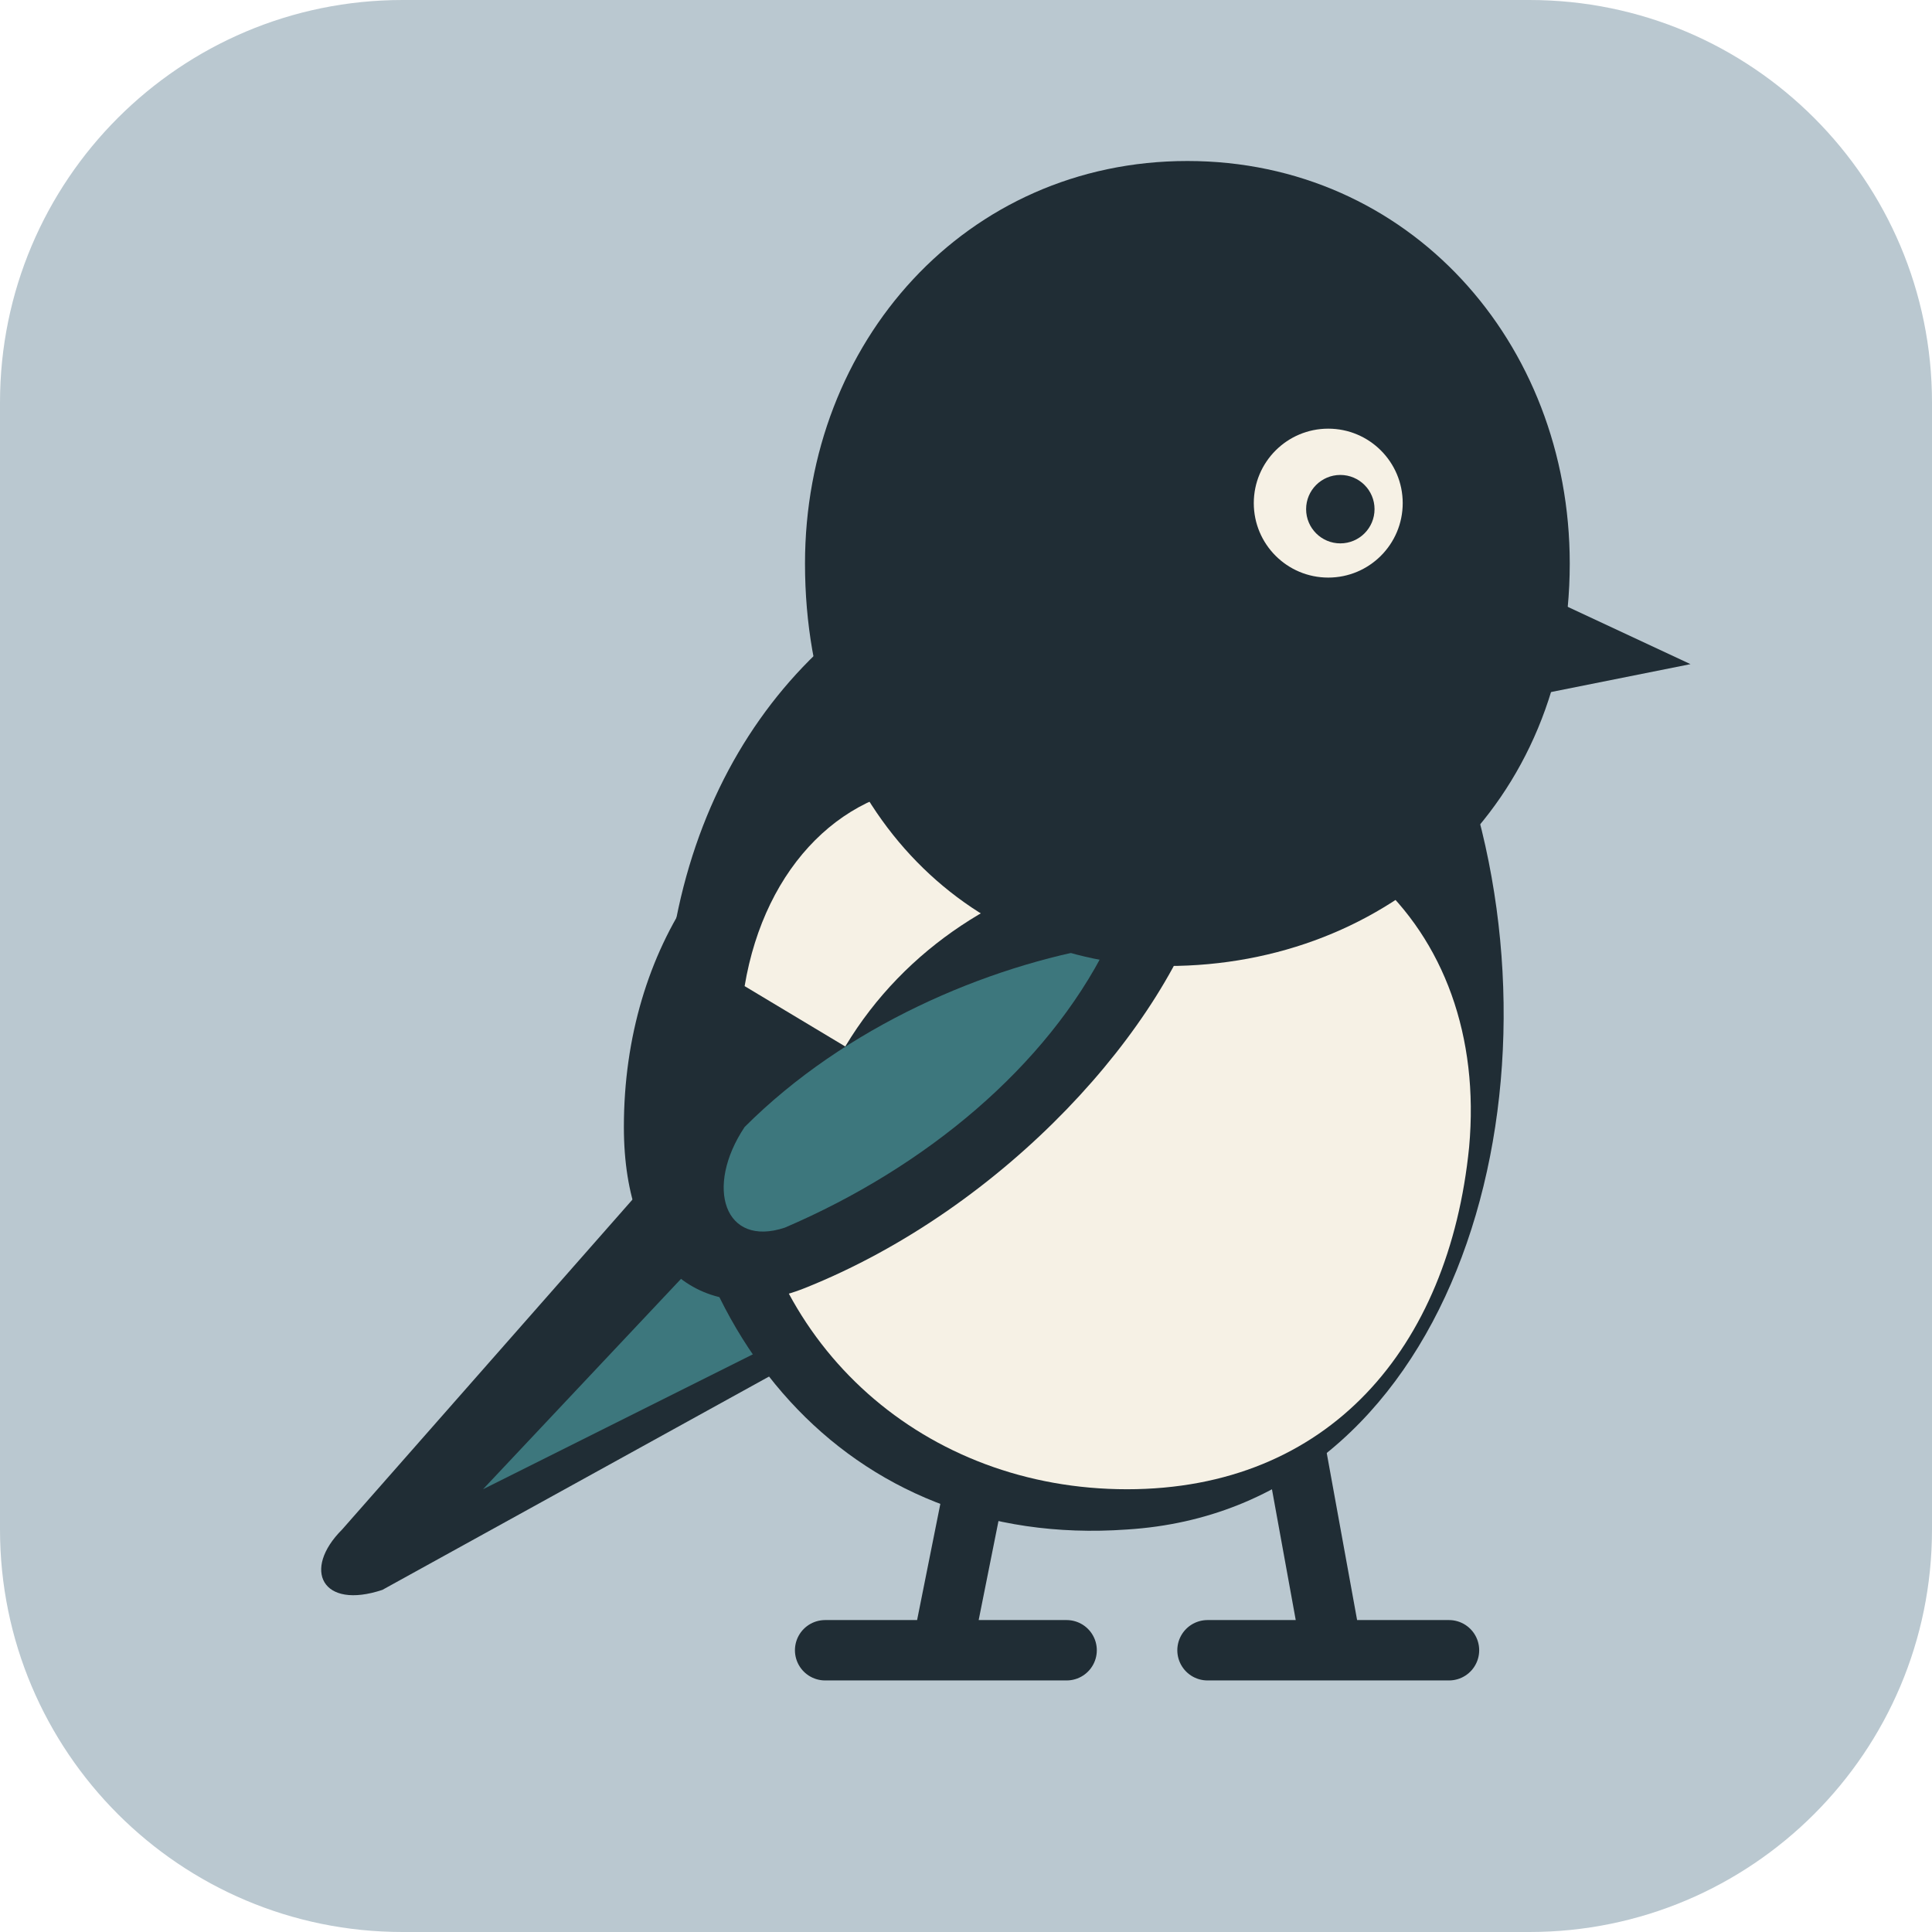
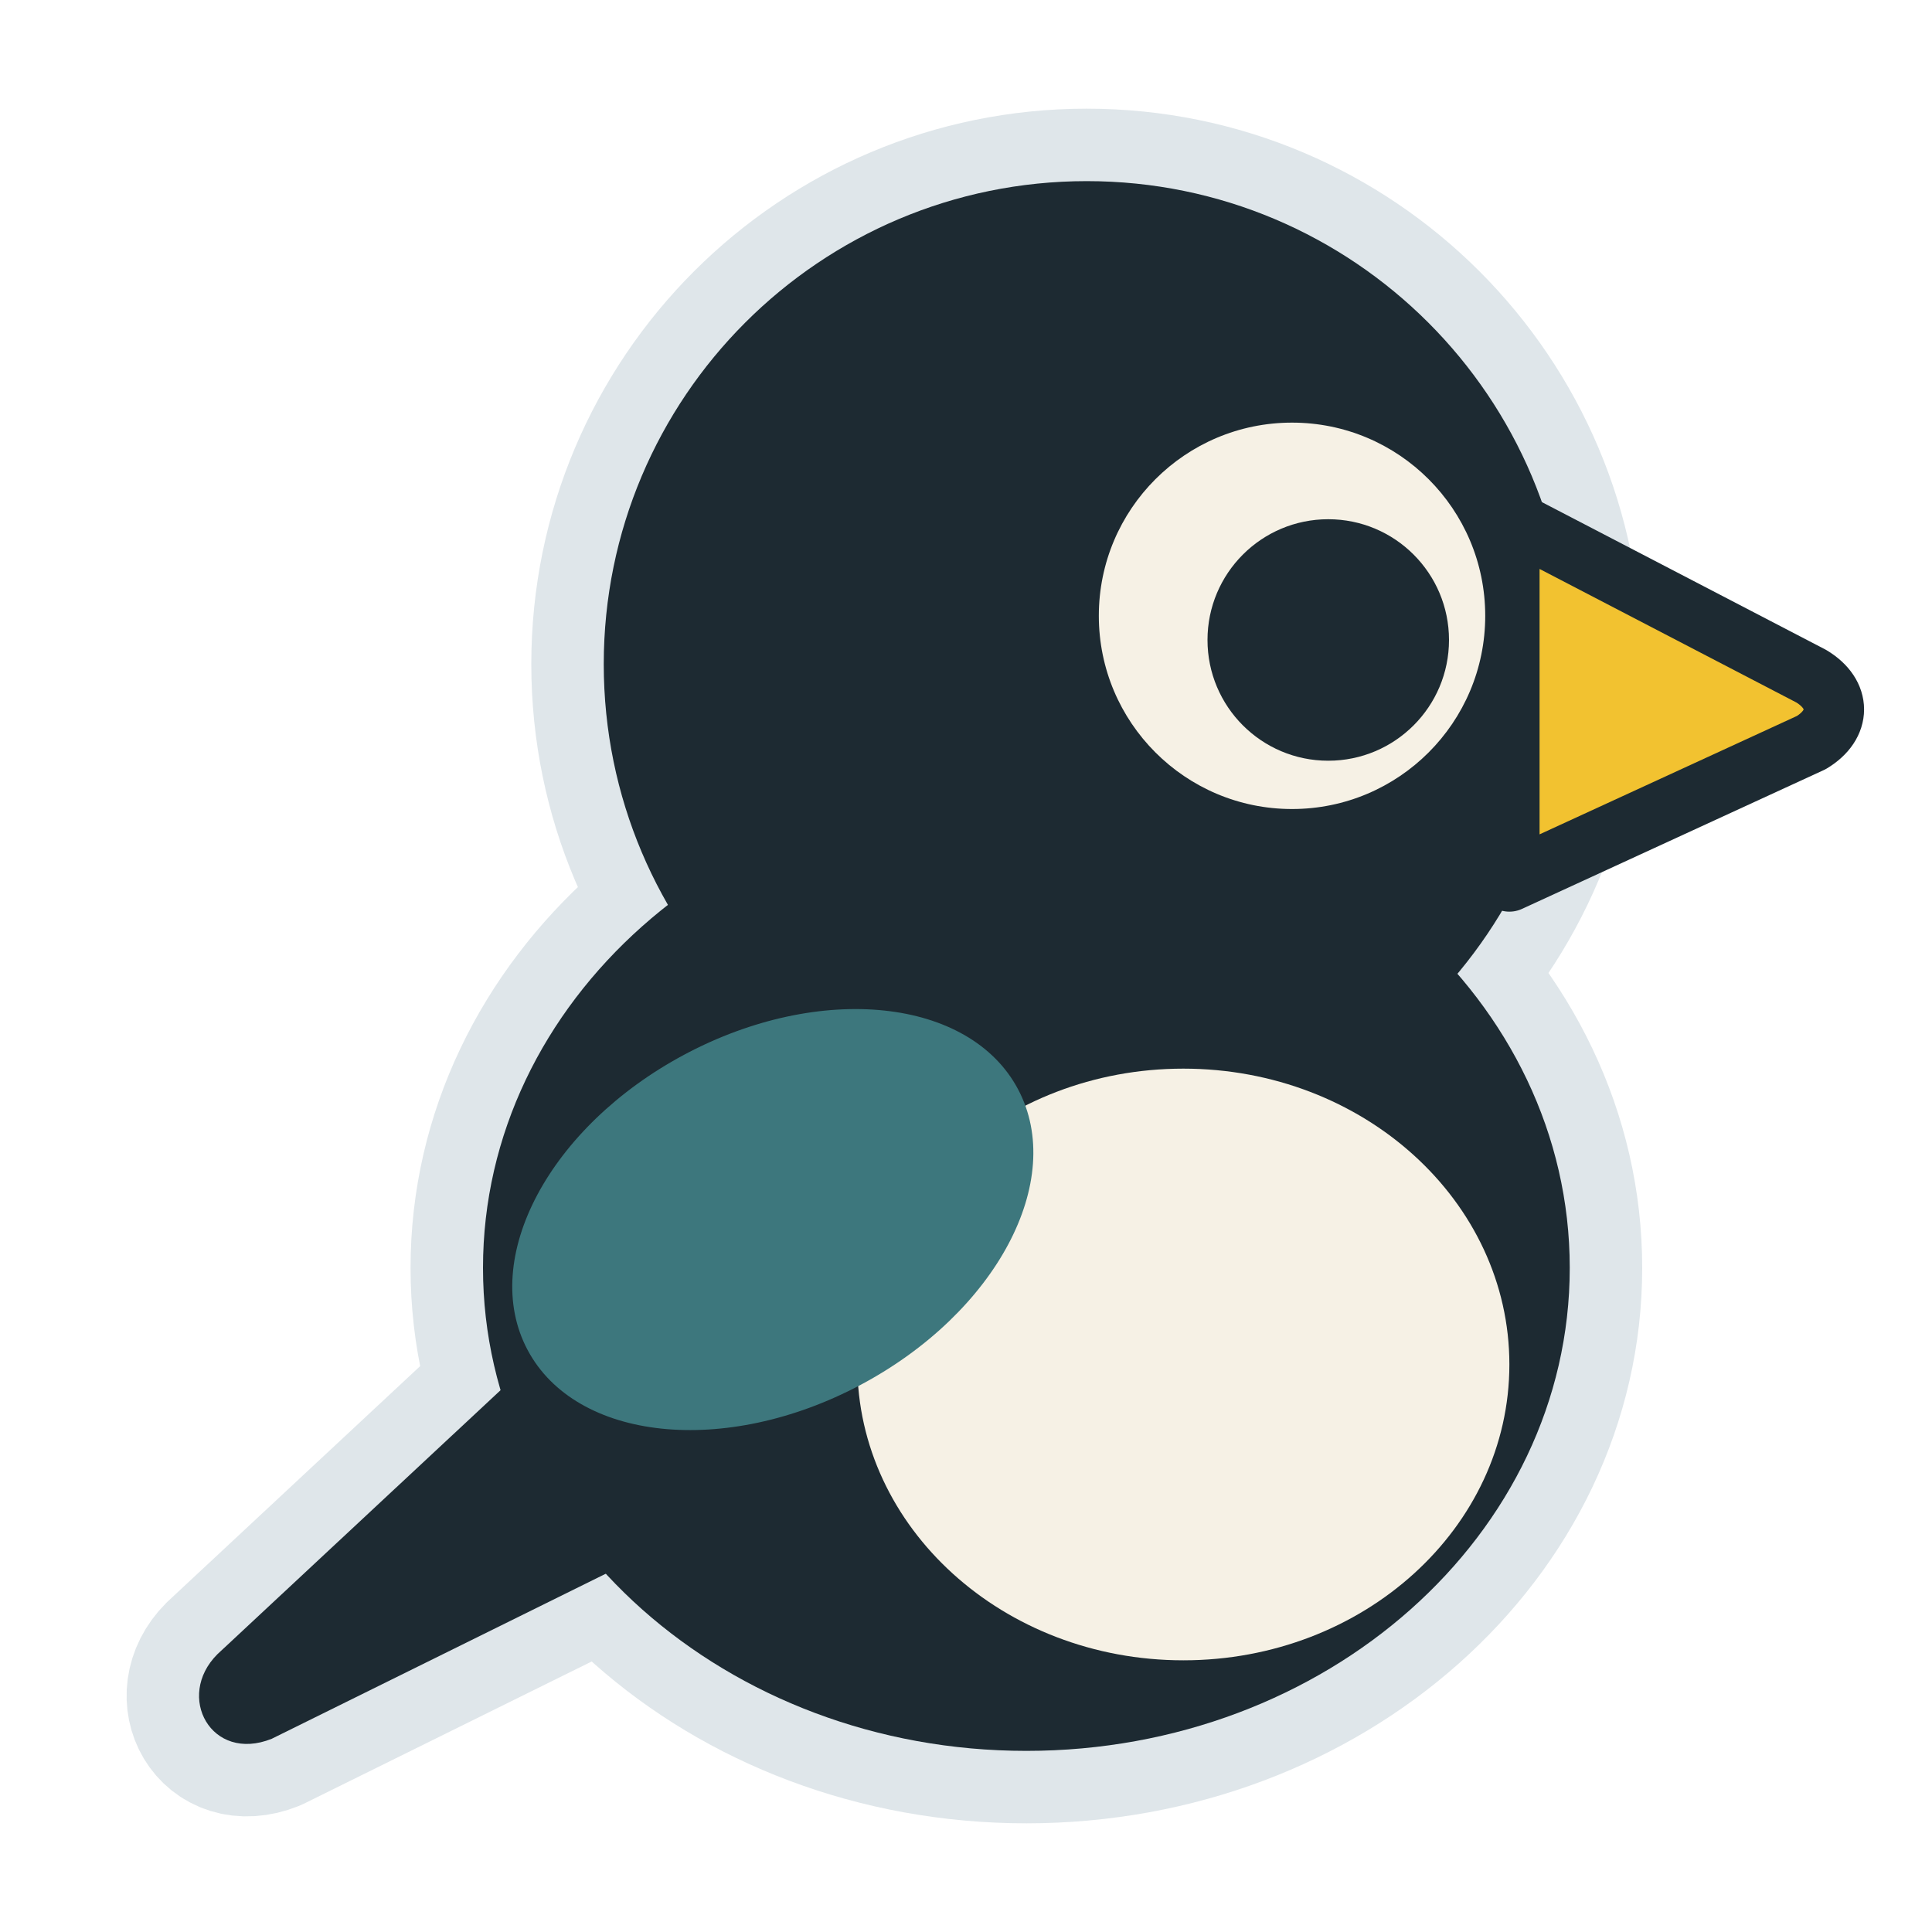
- <svg xmlns="http://www.w3.org/2000/svg" viewBox="0 0 96 96" fill="none">
-   <rect width="96" height="96" rx="20" fill="#bac8d0" />
-   <g transform="translate(-6 0)">
-     <path d="M45 51 23 76c-2 2-1 4 2 3l29-16Z" fill="#202d35" />
-     <path d="M46 57 30 74l22-11Z" fill="#3d777d" />
-     <path d="m55 71-2 10m17-11 2 11m-25 1h12m7 0h12" stroke="#202d35" stroke-width="3" stroke-linecap="round" />
-     <path d="M39 52c0-13 7-22 17-25 7-3 20 0 23 12 5 16-1 36-17 37-14 1-23-10-23-24Z" fill="#202d35" />
-     <path d="M59 40c13-2 21 6 20 17-1 10-7 17-17 17-10 0-18-7-19-17 6 1 11-5 16-17Z" fill="#f6f1e5" />
-     <path d="M49 38c-7 2-12 9-12 18 0 7 4 10 9 8 10-4 18-13 20-20-5-6-11-8-17-6Z" fill="#202d35" />
-     <path d="M43 49c1-6 5-10 10-10l8 4c-5 1-10 4-13 9Z" fill="#f6f1e5" />
-     <path d="M43 56c5-5 12-8 18-9-3 6-9 11-16 14-3 1-4-2-2-5Z" fill="#3d777d" />
-     <path d="m75 26 15 7-15 3Z" fill="#202d35" />
-     <path d="M46 28c0-11 8-20 19-20 11 0 19 9 19 20 0 12-9 20-20 20-10 0-18-8-18-20Z" fill="#202d35" />
-     <circle cx="72" cy="25" r="3.7" fill="#f6f1e5" />
-     <circle cx="72.6" cy="25.3" r="1.7" fill="#202d35" />
+ <svg xmlns="http://www.w3.org/2000/svg" viewBox="0 0 32 32">
+   <g fill="#dfe6ea" stroke="#dfe6ea" stroke-width="2.4" stroke-linejoin="round">
+     <path d="M11 20.5 3.6 27.4c-.7.7-.1 1.8.9 1.4L13 24.6Z" />
+     <circle cx="18" cy="11" r="8" />
+     <ellipse cx="17" cy="21" rx="9" ry="8" />
  </g>
+   <path d="M11 20.5 3.6 27.4c-.7.7-.1 1.8.9 1.4L13 24.6Z" fill="#1d2a32" />
+   <circle cx="18" cy="11" r="8" fill="#1d2a32" />
+   <ellipse cx="17" cy="21" rx="9" ry="8" fill="#1d2a32" />
+   <ellipse cx="19.6" cy="22.6" rx="5.4" ry="4.9" fill="#f6f1e5" />
+   <ellipse cx="12.8" cy="20.2" rx="4.6" ry="3.1" transform="rotate(-28 12.8 20.2)" fill="#3d777d" />
+   <path d="M25 8.6 30 11.2c.5.3.5.8 0 1.1L25 14.6Z" fill="#f2c230" stroke="#1d2a32" stroke-width="1" stroke-linejoin="round" />
+   <circle cx="21.4" cy="10.2" r="3.2" fill="#f6f1e5" />
+   <circle cx="22" cy="10.6" r="2" fill="#1d2a32" />
</svg>
